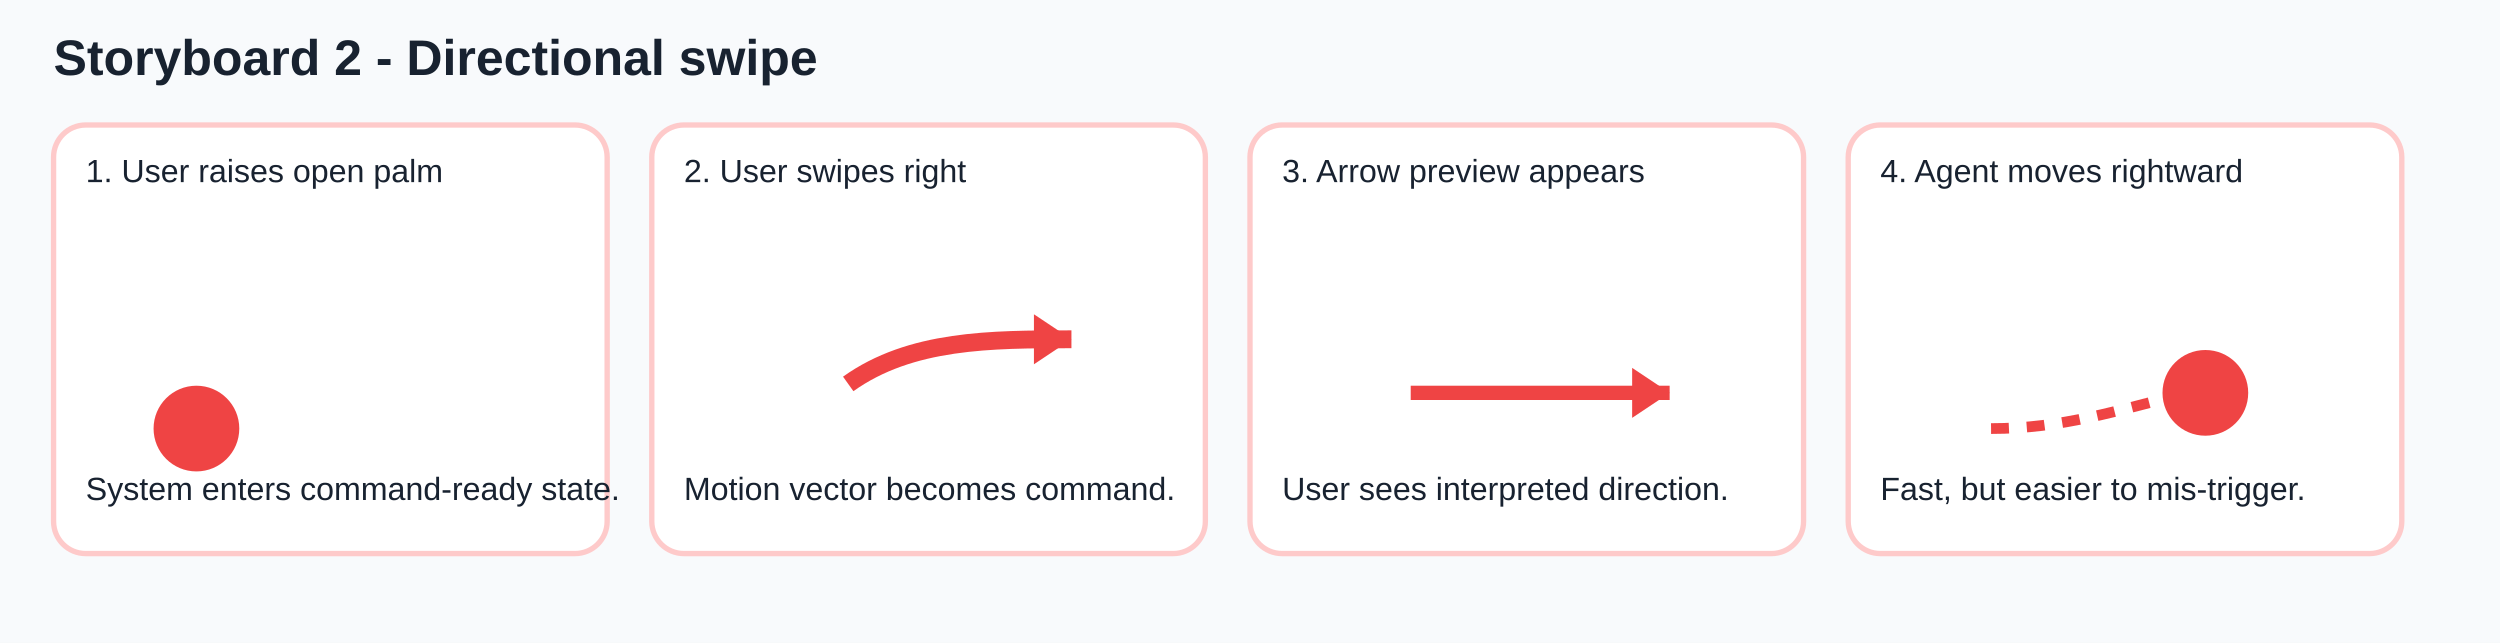
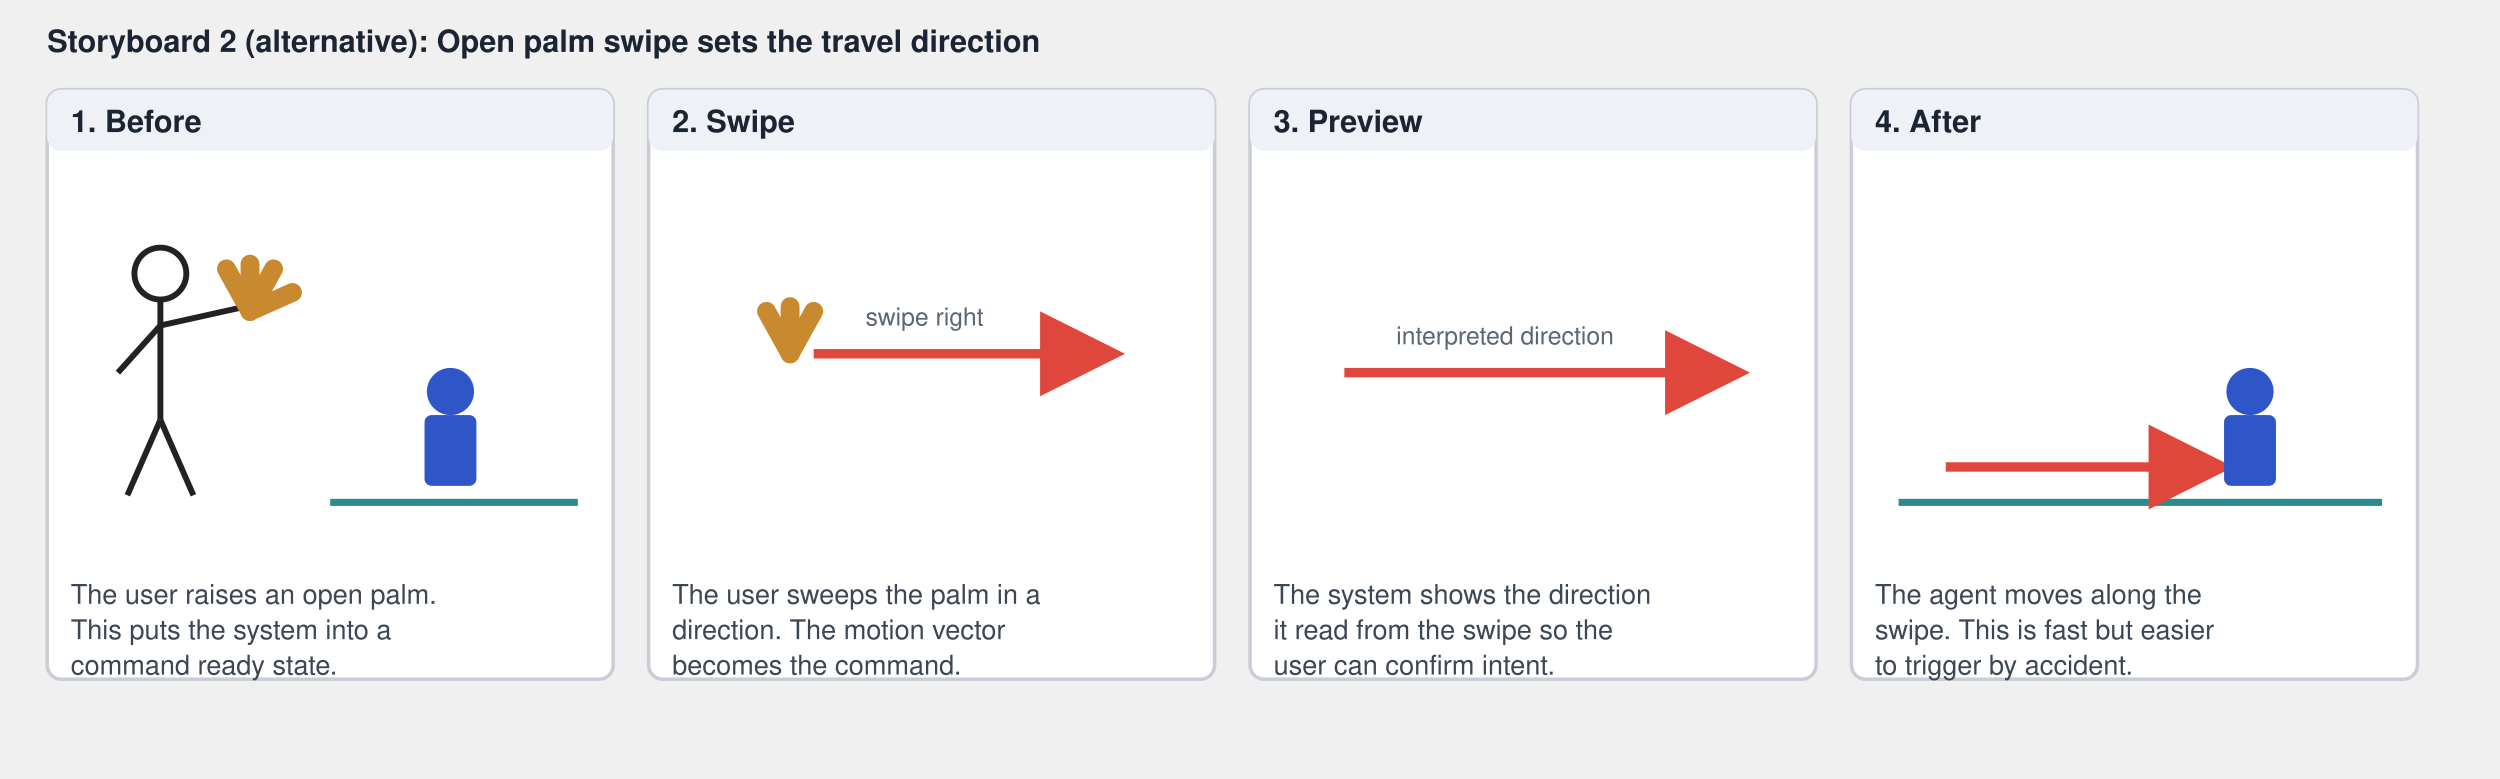
- <svg xmlns="http://www.w3.org/2000/svg" width="1400" height="360" viewBox="0 0 1400 360">
-   <rect width="1400" height="360" fill="#f8fafc" />
+ <svg xmlns="http://www.w3.org/2000/svg" width="1060" height="330" viewBox="0 0 1060 330" font-family="Helvetica, Arial, sans-serif">
  <style>
-     text{font-family:Arial,sans-serif;fill:#182230}
-     .title{font-size:28px;font-weight:bold}
-     .label{font-size:18px}
-     .panel{fill:white;stroke:#fecaca;stroke-width:3;rx:18}
+     .panel { fill:#ffffff; stroke:#c9ced6; stroke-width:1.5; }
+     .bar { fill:#eef2f7; }
+     .title { font-size:13px; font-weight:bold; fill:#1a2433; }
+     .cap { font-size:11.5px; fill:#3c4654; }
+     .floor { stroke:#2b8a8f; stroke-width:3; }
+     .swipe { stroke:#e0473c; stroke-width:4; }
+     .person { stroke:#222; stroke-width:2.5; fill:none; }
+     .agentBody { fill:#2f56c9; }
+     .label { font-size:10.5px; fill:#5b6675; }
+     .palm { fill:none; stroke:#c98a2f; stroke-width:8; stroke-linecap:round; }
  </style>
-   <text x="30" y="42" class="title">Storyboard 2 - Directional swipe</text>
-   <g transform="translate(30,70)">
-     <rect class="panel" x="0" y="0" width="310" height="240" />
-     <circle cx="80" cy="170" r="24" fill="#ef4444" />
-     <text x="18" y="32" class="label">1. User raises open palm</text>
-     <text x="18" y="210" class="label">System enters command-ready state.</text>
+   <text x="20" y="22" class="title">Storyboard 2 (alternative): Open palm swipe sets the travel direction</text>
+   <g transform="translate(20,38)">
+     <rect class="panel" width="240" height="250" rx="6" />
+     <rect class="bar" width="240" height="26" rx="6" />
+     <text x="10" y="18" class="title">1. Before</text>
+     <circle class="person" cx="48" cy="78" r="11" />
+     <line class="person" x1="48" y1="89" x2="48" y2="140" />
+     <line class="person" x1="48" y1="100" x2="84" y2="92" />
+     <line class="person" x1="48" y1="100" x2="30" y2="120" />
+     <line class="person" x1="48" y1="140" x2="34" y2="172" />
+     <line class="person" x1="48" y1="140" x2="62" y2="172" />
+     <g transform="translate(86,72)">
+       <line class="palm" x1="0" y1="22" x2="0" y2="2" />
+       <line class="palm" x1="0" y1="22" x2="10" y2="4" />
+       <line class="palm" x1="0" y1="22" x2="-10" y2="4" />
+       <line class="palm" x1="0" y1="22" x2="18" y2="14" />
+     </g>
+     <line class="floor" x1="120" y1="175" x2="225" y2="175" />
+     <rect class="agentBody" x="160" y="138" width="22" height="30" rx="3" />
+     <circle class="agentBody" cx="171" cy="128" r="10" />
+     <text x="10" y="218" class="cap">The user raises an open palm.</text>
+     <text x="10" y="233" class="cap">This puts the system into a</text>
+     <text x="10" y="248" class="cap">command ready state.</text>
  </g>
-   <g transform="translate(365,70)">
-     <rect class="panel" x="0" y="0" width="310" height="240" />
-     <path d="M110 145 C145 120,190 120,235 120" stroke="#ef4444" stroke-width="10" fill="none" />
-     <polygon points="235,120 214,106 214,134" fill="#ef4444" />
-     <text x="18" y="32" class="label">2. User swipes right</text>
-     <text x="18" y="210" class="label">Motion vector becomes command.</text>
+   <g transform="translate(275,38)">
+     <rect class="panel" width="240" height="250" rx="6" />
+     <rect class="bar" width="240" height="26" rx="6" />
+     <text x="10" y="18" class="title">2. Swipe</text>
+     <g transform="translate(60,90)">
+       <line class="palm" x1="0" y1="22" x2="0" y2="2" />
+       <line class="palm" x1="0" y1="22" x2="10" y2="4" />
+       <line class="palm" x1="0" y1="22" x2="-10" y2="4" />
+     </g>
+     <line class="swipe" x1="70" y1="112" x2="190" y2="112" marker-end="url(#ah2)" />
+     <text x="92" y="100" class="label">swipe right</text>
+     <text x="10" y="218" class="cap">The user sweeps the palm in a</text>
+     <text x="10" y="233" class="cap">direction. The motion vector</text>
+     <text x="10" y="248" class="cap">becomes the command.</text>
  </g>
-   <g transform="translate(700,70)">
-     <rect class="panel" x="0" y="0" width="310" height="240" />
-     <line x1="90" y1="150" x2="235" y2="150" stroke="#ef4444" stroke-width="8" />
-     <polygon points="235,150 214,136 214,164" fill="#ef4444" />
-     <text x="18" y="32" class="label">3. Arrow preview appears</text>
-     <text x="18" y="210" class="label">User sees interpreted direction.</text>
+   <g transform="translate(530,38)">
+     <rect class="panel" width="240" height="250" rx="6" />
+     <rect class="bar" width="240" height="26" rx="6" />
+     <text x="10" y="18" class="title">3. Preview</text>
+     <line class="swipe" x1="40" y1="120" x2="200" y2="120" marker-end="url(#ah2)" />
+     <text x="62" y="108" class="label">interpreted direction</text>
+     <text x="10" y="218" class="cap">The system shows the direction</text>
+     <text x="10" y="233" class="cap">it read from the swipe so the</text>
+     <text x="10" y="248" class="cap">user can confirm intent.</text>
  </g>
-   <g transform="translate(1035,70)">
-     <rect class="panel" x="0" y="0" width="310" height="240" />
-     <circle cx="200" cy="150" r="24" fill="#ef4444" />
-     <path d="M80 170 C120 170,150 160,190 150" stroke="#ef4444" stroke-width="6" fill="none" stroke-dasharray="10 10" />
-     <text x="18" y="32" class="label">4. Agent moves rightward</text>
-     <text x="18" y="210" class="label">Fast, but easier to mis-trigger.</text>
+   <g transform="translate(785,38)">
+     <rect class="panel" width="240" height="250" rx="6" />
+     <rect class="bar" width="240" height="26" rx="6" />
+     <text x="10" y="18" class="title">4. After</text>
+     <line class="floor" x1="20" y1="175" x2="225" y2="175" />
+     <line class="swipe" x1="40" y1="160" x2="150" y2="160" marker-end="url(#ah2)" />
+     <rect class="agentBody" x="158" y="138" width="22" height="30" rx="3" />
+     <circle class="agentBody" cx="169" cy="128" r="10" />
+     <text x="10" y="218" class="cap">The agent moves along the</text>
+     <text x="10" y="233" class="cap">swipe. This is fast but easier</text>
+     <text x="10" y="248" class="cap">to trigger by accident.</text>
  </g>
+   <defs>
+     <marker id="ah2" markerWidth="9" markerHeight="9" refX="6" refY="4.5" orient="auto">
+       <path d="M0,0 L9,4.5 L0,9 z" fill="#e0473c" />
+     </marker>
+   </defs>
</svg>
